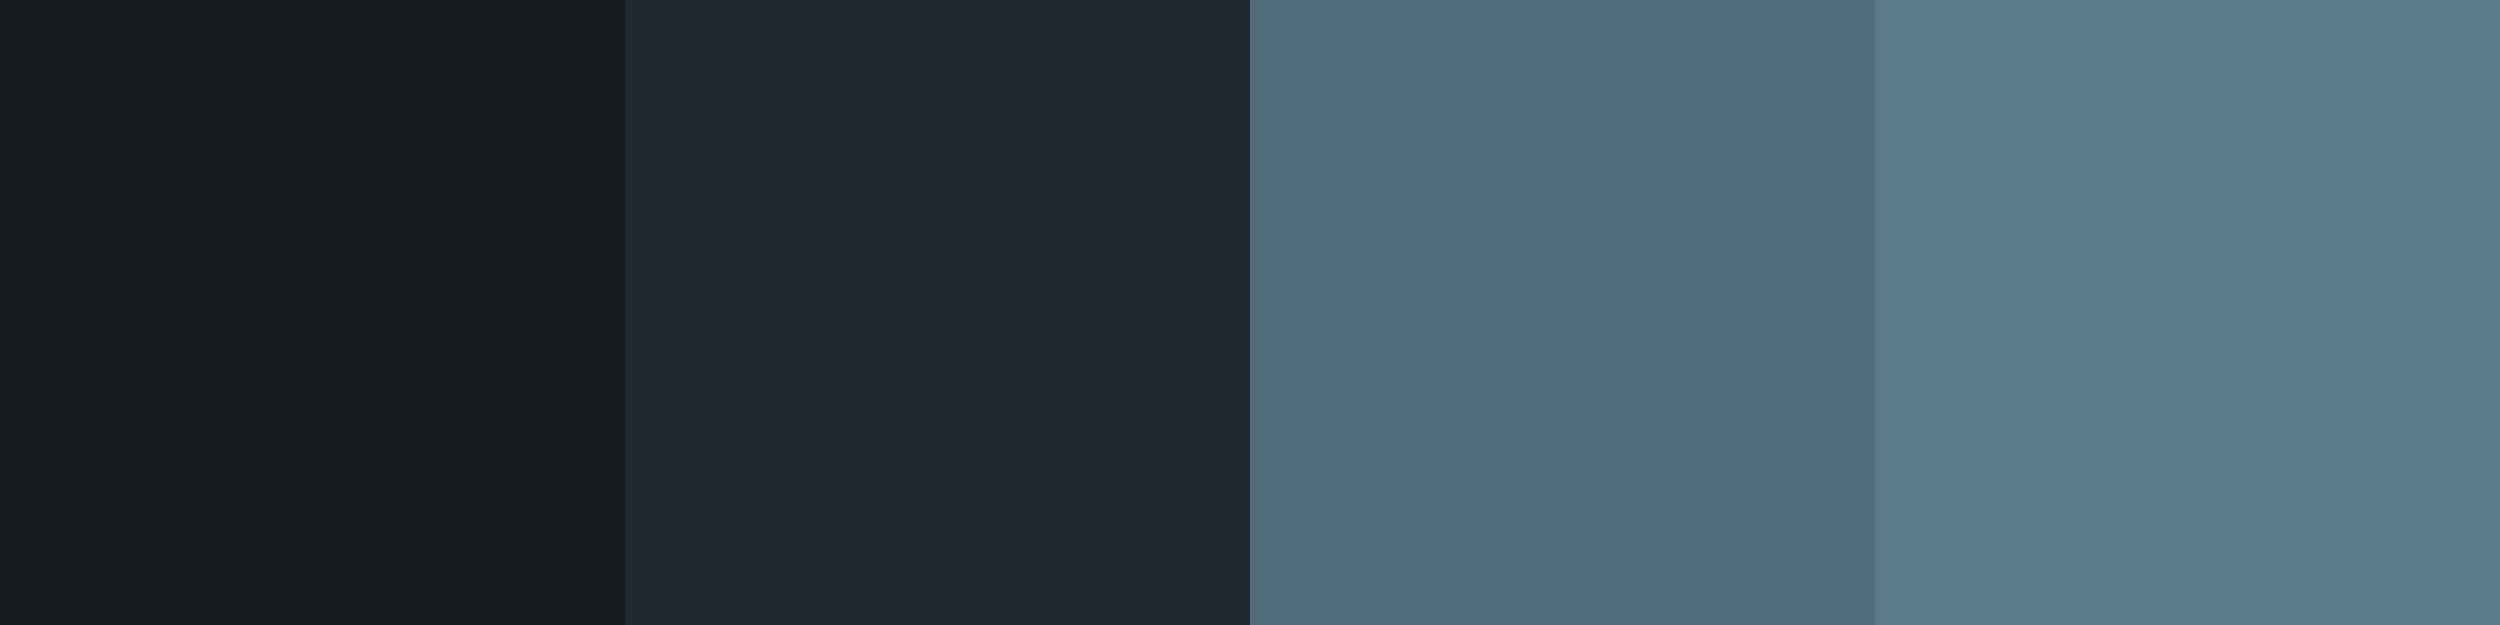
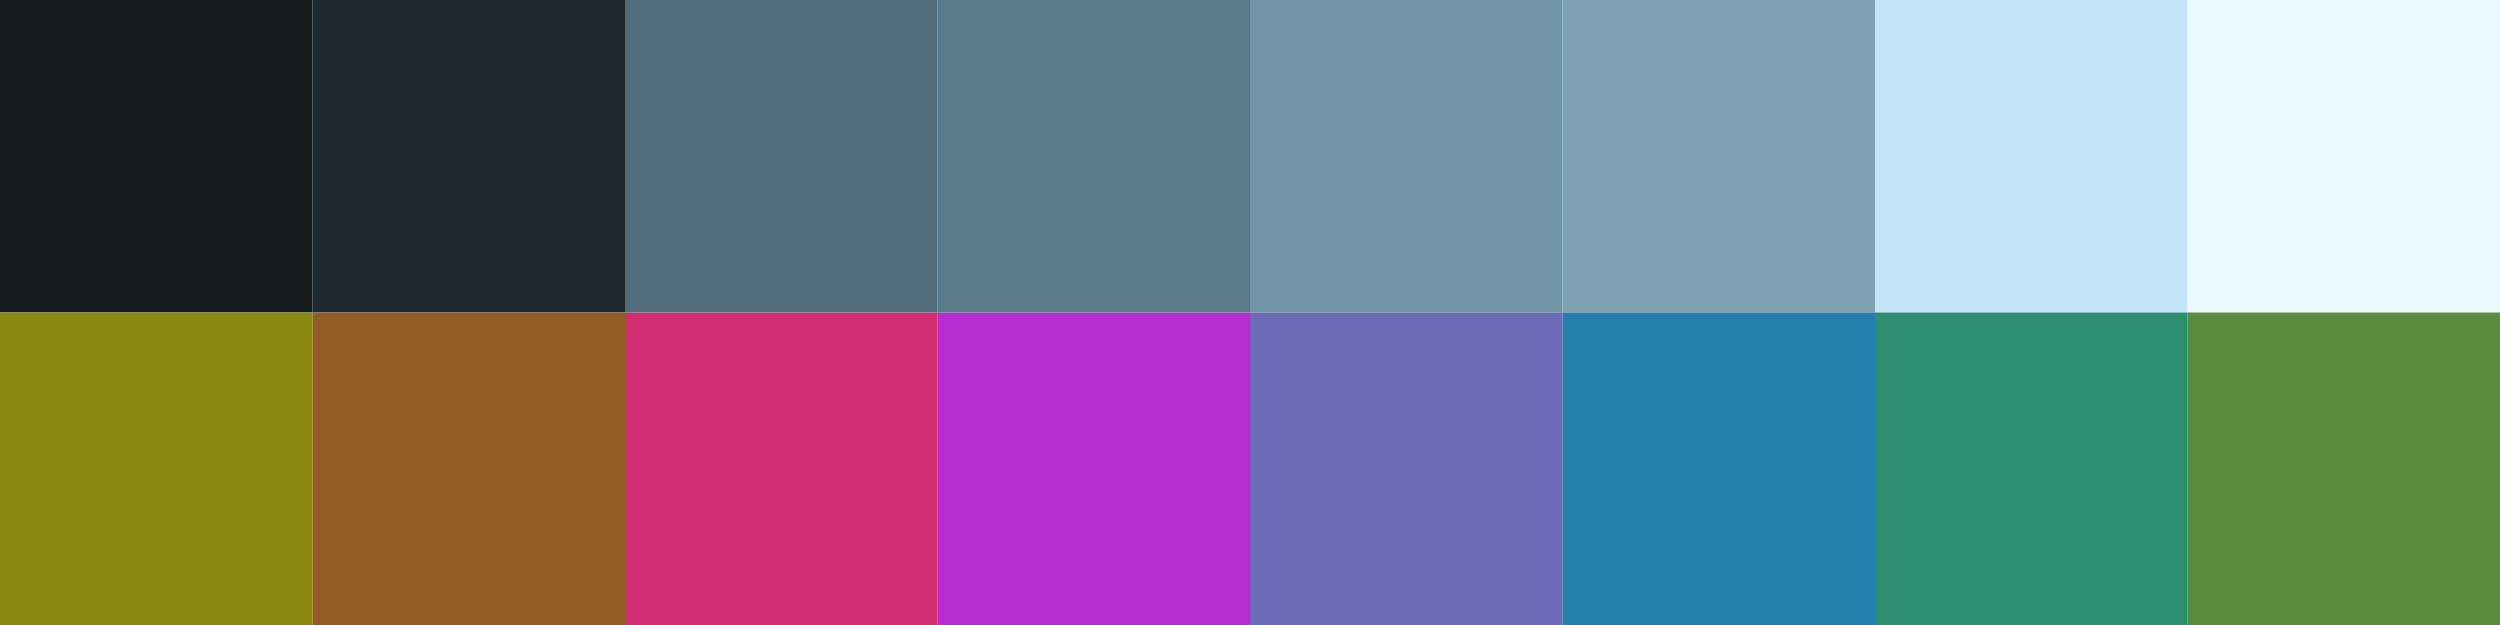
<svg xmlns="http://www.w3.org/2000/svg" version="1.1" viewBox="0 0 1200 300">
  <g>
-     <rect x="0" y="0" width="300" height="300" fill="#161b1d" />
-     <rect x="300" y="0" width="300" height="300" fill="#1f292e" />
-     <rect x="600" y="0" width="300" height="300" fill="#516d7b" />
-     <rect x="900" y="0" width="300" height="300" fill="#5a7b8c" />
-     <rect x="0" y="300" width="300" height="300" fill="#7195a8" />
-     <rect x="300" y="300" width="300" height="300" fill="#7ea2b4" />
-     <rect x="600" y="300" width="300" height="300" fill="#c1e4f6" />
-     <rect x="900" y="300" width="300" height="300" fill="#ebf8ff" />
-     <rect x="0" y="600" width="300" height="300" fill="#8a8a0f" />
-     <rect x="300" y="600" width="300" height="300" fill="#935c25" />
-     <rect x="600" y="600" width="300" height="300" fill="#d22d72" />
-     <rect x="900" y="600" width="300" height="300" fill="#b72dd2" />
-     <rect x="0" y="900" width="300" height="300" fill="#6b6bb8" />
-     <rect x="300" y="900" width="300" height="300" fill="#257fad" />
-     <rect x="600" y="900" width="300" height="300" fill="#2d8f6f" />
-     <rect x="900" y="900" width="300" height="300" fill="#568c3b" />
+     <rect x="0" y="0" width="150" height="150" fill="#161b1d" />
+     <rect x="150" y="0" width="150" height="150" fill="#1f292e" />
+     <rect x="300" y="0" width="150" height="150" fill="#516d7b" />
+     <rect x="450" y="0" width="150" height="150" fill="#5a7b8c" />
+     <rect x="600" y="0" width="150" height="150" fill="#7195a8" />
+     <rect x="750" y="0" width="150" height="150" fill="#7ea2b4" />
+     <rect x="900" y="0" width="150" height="150" fill="#c1e4f6" />
+     <rect x="1050" y="0" width="150" height="150" fill="#ebf8ff" />
+     <rect x="0" y="150" width="150" height="150" fill="#8a8a0f" />
+     <rect x="150" y="150" width="150" height="150" fill="#935c25" />
+     <rect x="300" y="150" width="150" height="150" fill="#d22d72" />
+     <rect x="450" y="150" width="150" height="150" fill="#b72dd2" />
+     <rect x="600" y="150" width="150" height="150" fill="#6b6bb8" />
+     <rect x="750" y="150" width="150" height="150" fill="#257fad" />
+     <rect x="900" y="150" width="150" height="150" fill="#2d8f6f" />
+     <rect x="1050" y="150" width="150" height="150" fill="#568c3b" />
  </g>
</svg>
